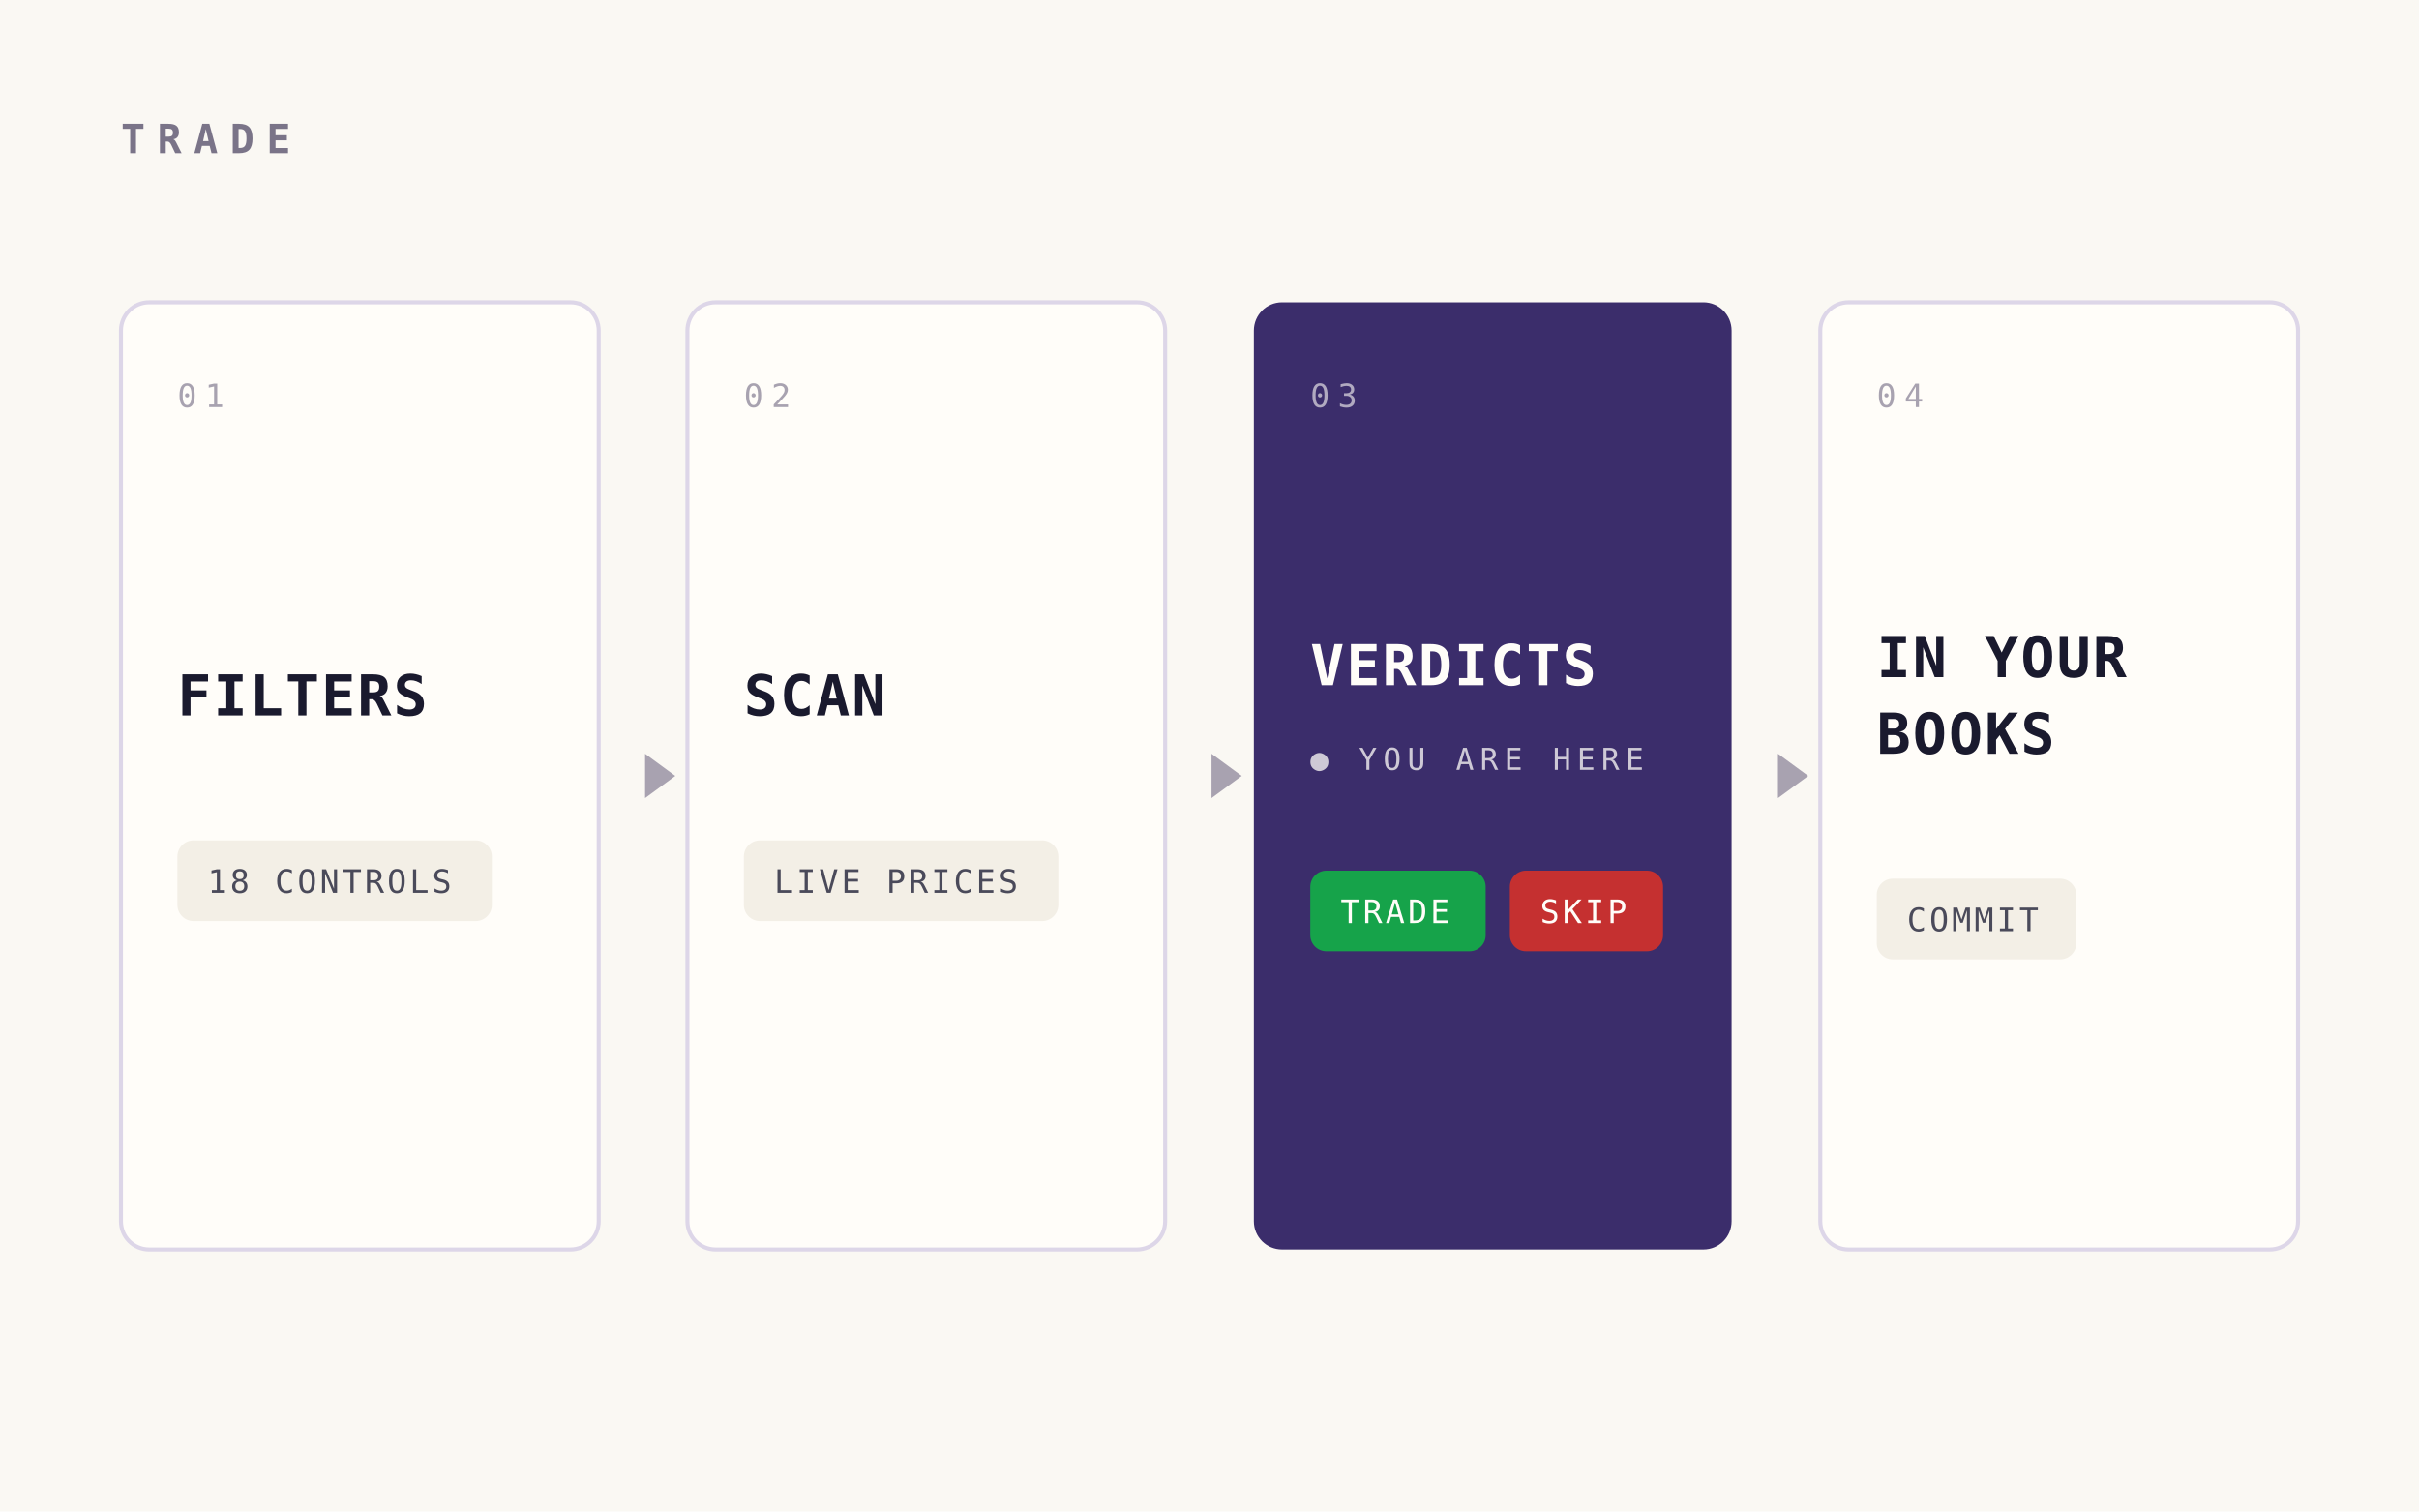
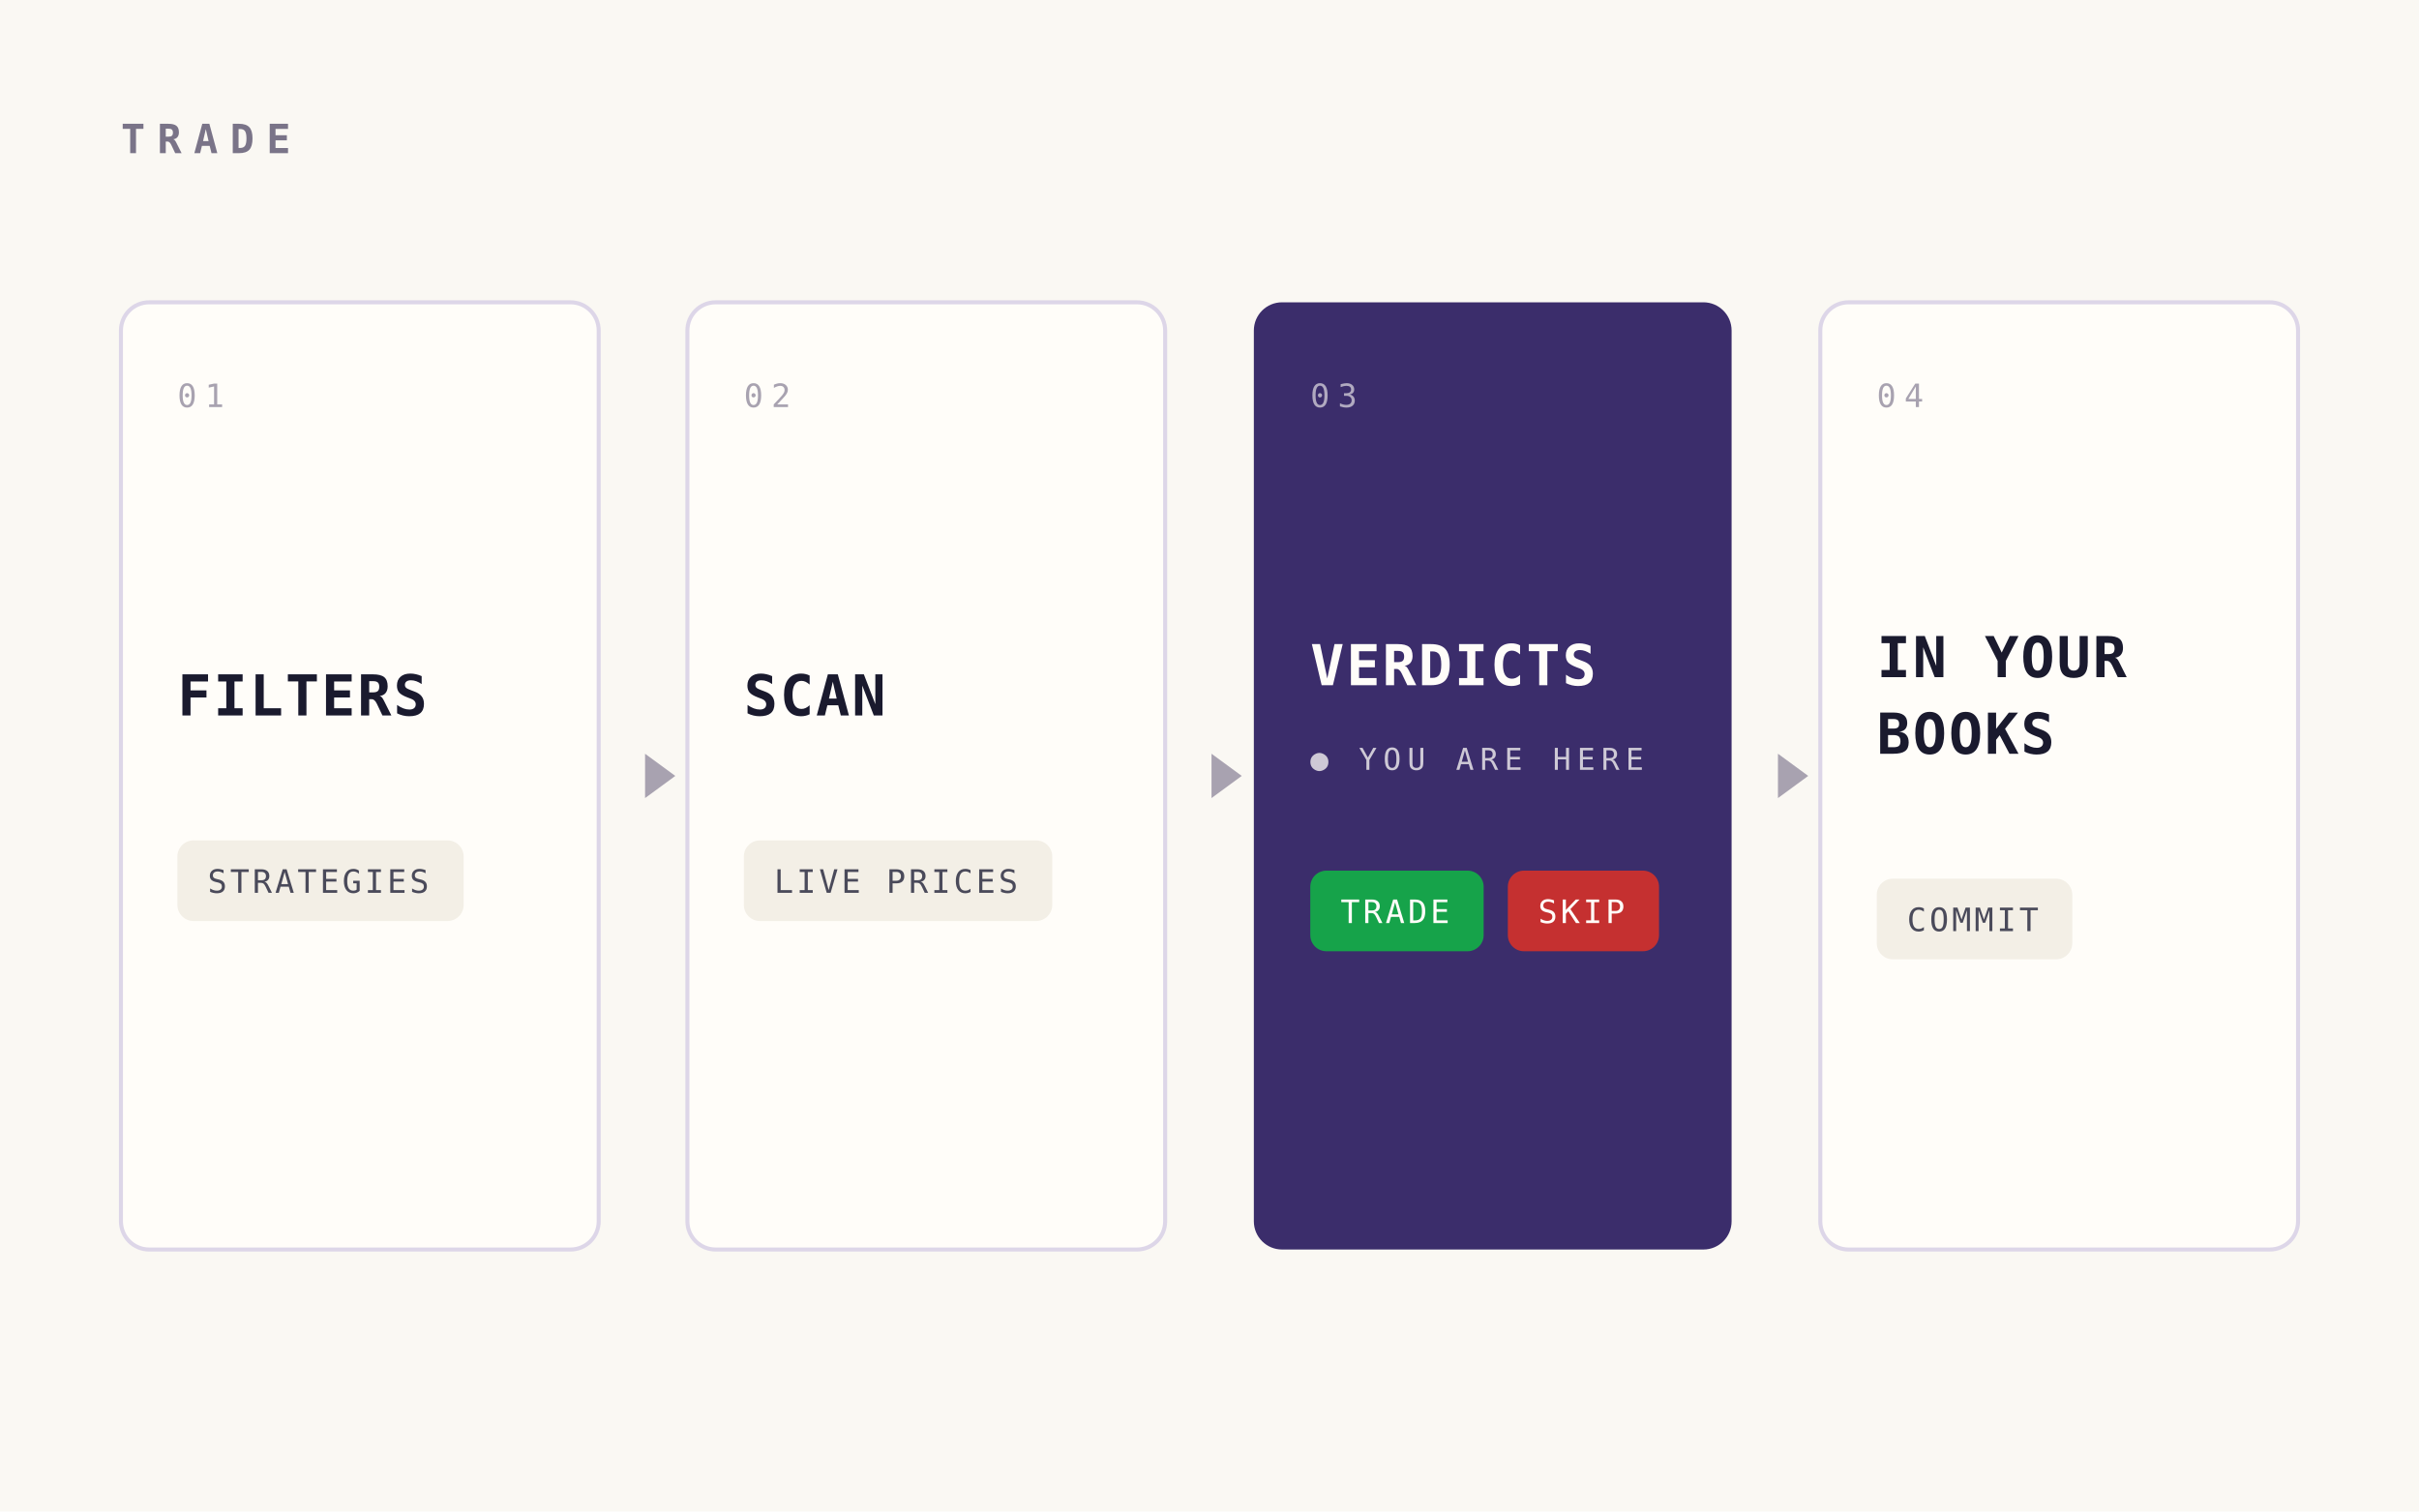
<svg xmlns="http://www.w3.org/2000/svg" viewBox="0 0 1200 750" font-family="ui-monospace, SFMono-Regular, Menlo, monospace">
  <rect width="1200" height="750" fill="#FAF8F3" />
  <text x="60" y="76" font-size="20" font-weight="600" letter-spacing="6" fill="#7a7488">TRADE</text>
  <rect x="60" y="150" width="237" height="470" rx="14" fill="#FFFDF9" stroke="#DDD6E8" stroke-width="2" />
  <text x="88" y="202" font-size="16" letter-spacing="4" fill="#a8a2b0">01</text>
  <text x="88" y="355" font-size="28" font-weight="700" letter-spacing="1" fill="#1a1a2e">FILTERS</text>
-   <rect x="88" y="417" width="156" height="40" rx="8" fill="#F3EFE6" />
-   <text x="103" y="443" font-family="ui-monospace, SFMono-Regular, Menlo, monospace" font-size="16" letter-spacing="1.5" fill="#4a4a5a">18 CONTROLS</text>
+   <rect x="88" y="417" width="142" height="40" rx="8" fill="#F3EFE6" />
+   <text x="103" y="443" font-family="ui-monospace, SFMono-Regular, Menlo, monospace" font-size="16" letter-spacing="1.5" fill="#4a4a5a">STRATEGIES</text>
  <path d="M 320 374 L 335 385 L 320 396 Z" fill="#a8a2b0" />
  <rect x="341" y="150" width="237" height="470" rx="14" fill="#FFFDF9" stroke="#DDD6E8" stroke-width="2" />
  <text x="369" y="202" font-size="16" letter-spacing="4" fill="#a8a2b0">02</text>
  <text x="369" y="355" font-size="28" font-weight="700" letter-spacing="1" fill="#1a1a2e">SCAN</text>
-   <rect x="369" y="417" width="156" height="40" rx="8" fill="#F3EFE6" />
+   <rect x="369" y="417" width="153" height="40" rx="8" fill="#F3EFE6" />
  <text x="384" y="443" font-family="ui-monospace, SFMono-Regular, Menlo, monospace" font-size="16" letter-spacing="1.5" fill="#4a4a5a">LIVE PRICES</text>
  <path d="M 601 374 L 616 385 L 601 396 Z" fill="#a8a2b0" />
  <rect x="622" y="150" width="237" height="470" rx="14" fill="#3b2d6b" />
  <text x="650" y="202" font-size="16" letter-spacing="4" fill="#FFFDF9" opacity="0.6">03</text>
  <text x="650" y="340" font-size="28" font-weight="700" letter-spacing="1" fill="#FFFDF9">VERDICTS</text>
  <text x="650" y="382" font-size="15" letter-spacing="3" fill="#FFFDF9" opacity="0.75">● YOU ARE HERE</text>
-   <rect x="650" y="432" width="87" height="40" rx="8" fill="#16a34a" />
+   <rect x="650" y="432" width="86" height="40" rx="8" fill="#16a34a" />
  <text x="665" y="458" font-family="ui-monospace, SFMono-Regular, Menlo, monospace" font-size="16" letter-spacing="1.5" fill="#FFFDF9">TRADE</text>
-   <rect x="749" y="432" width="76" height="40" rx="8" fill="#c53030" />
-   <text x="764" y="458" font-family="ui-monospace, SFMono-Regular, Menlo, monospace" font-size="16" letter-spacing="1.5" fill="#FFFDF9">SKIP</text>
+   <rect x="748" y="432" width="75" height="40" rx="8" fill="#c53030" />
+   <text x="763" y="458" font-family="ui-monospace, SFMono-Regular, Menlo, monospace" font-size="16" letter-spacing="1.5" fill="#FFFDF9">SKIP</text>
  <path d="M 882 374 L 897 385 L 882 396 Z" fill="#a8a2b0" />
  <rect x="903" y="150" width="237" height="470" rx="14" fill="#FFFDF9" stroke="#DDD6E8" stroke-width="2" />
  <text x="931" y="202" font-size="16" letter-spacing="4" fill="#a8a2b0">04</text>
  <text x="931" y="336" font-size="28" font-weight="700" letter-spacing="1" fill="#1a1a2e">IN YOUR</text>
  <text x="931" y="374" font-size="28" font-weight="700" letter-spacing="1" fill="#1a1a2e">BOOKS</text>
-   <rect x="931" y="436" width="99" height="40" rx="8" fill="#F3EFE6" />
+   <rect x="931" y="436" width="97" height="40" rx="8" fill="#F3EFE6" />
  <text x="946" y="462" font-family="ui-monospace, SFMono-Regular, Menlo, monospace" font-size="16" letter-spacing="1.5" fill="#4a4a5a">COMMIT</text>
</svg>
